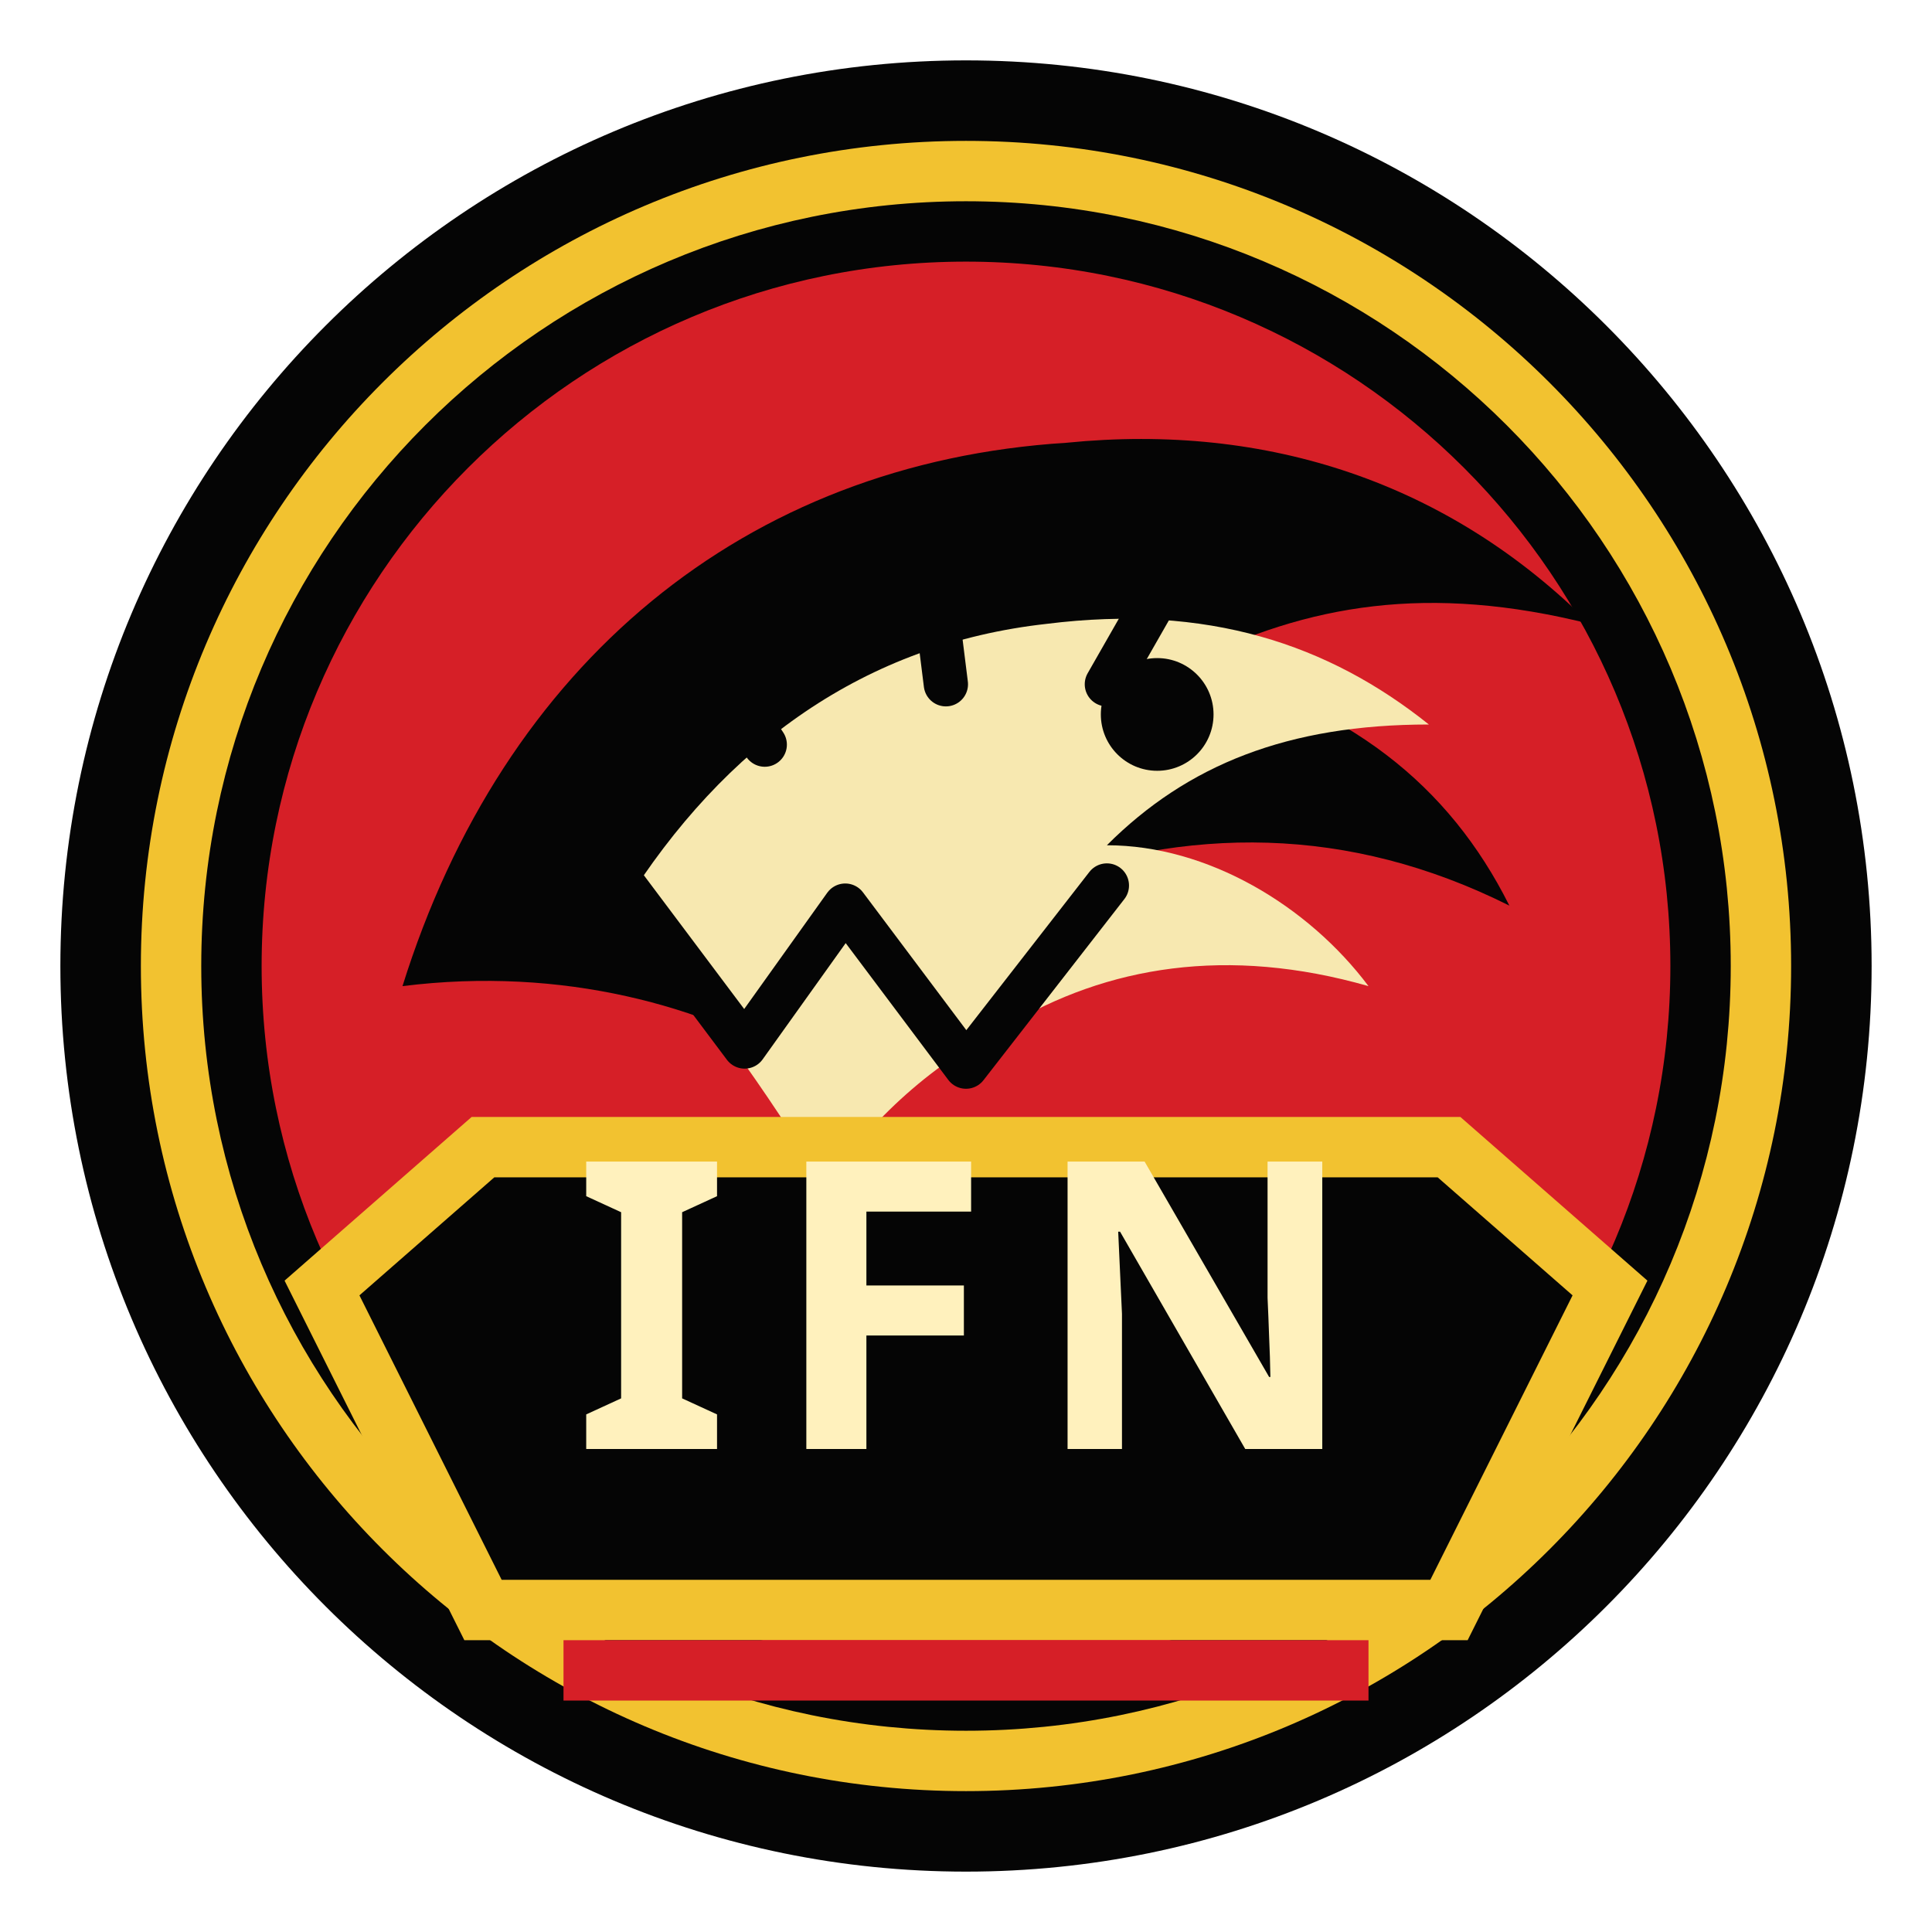
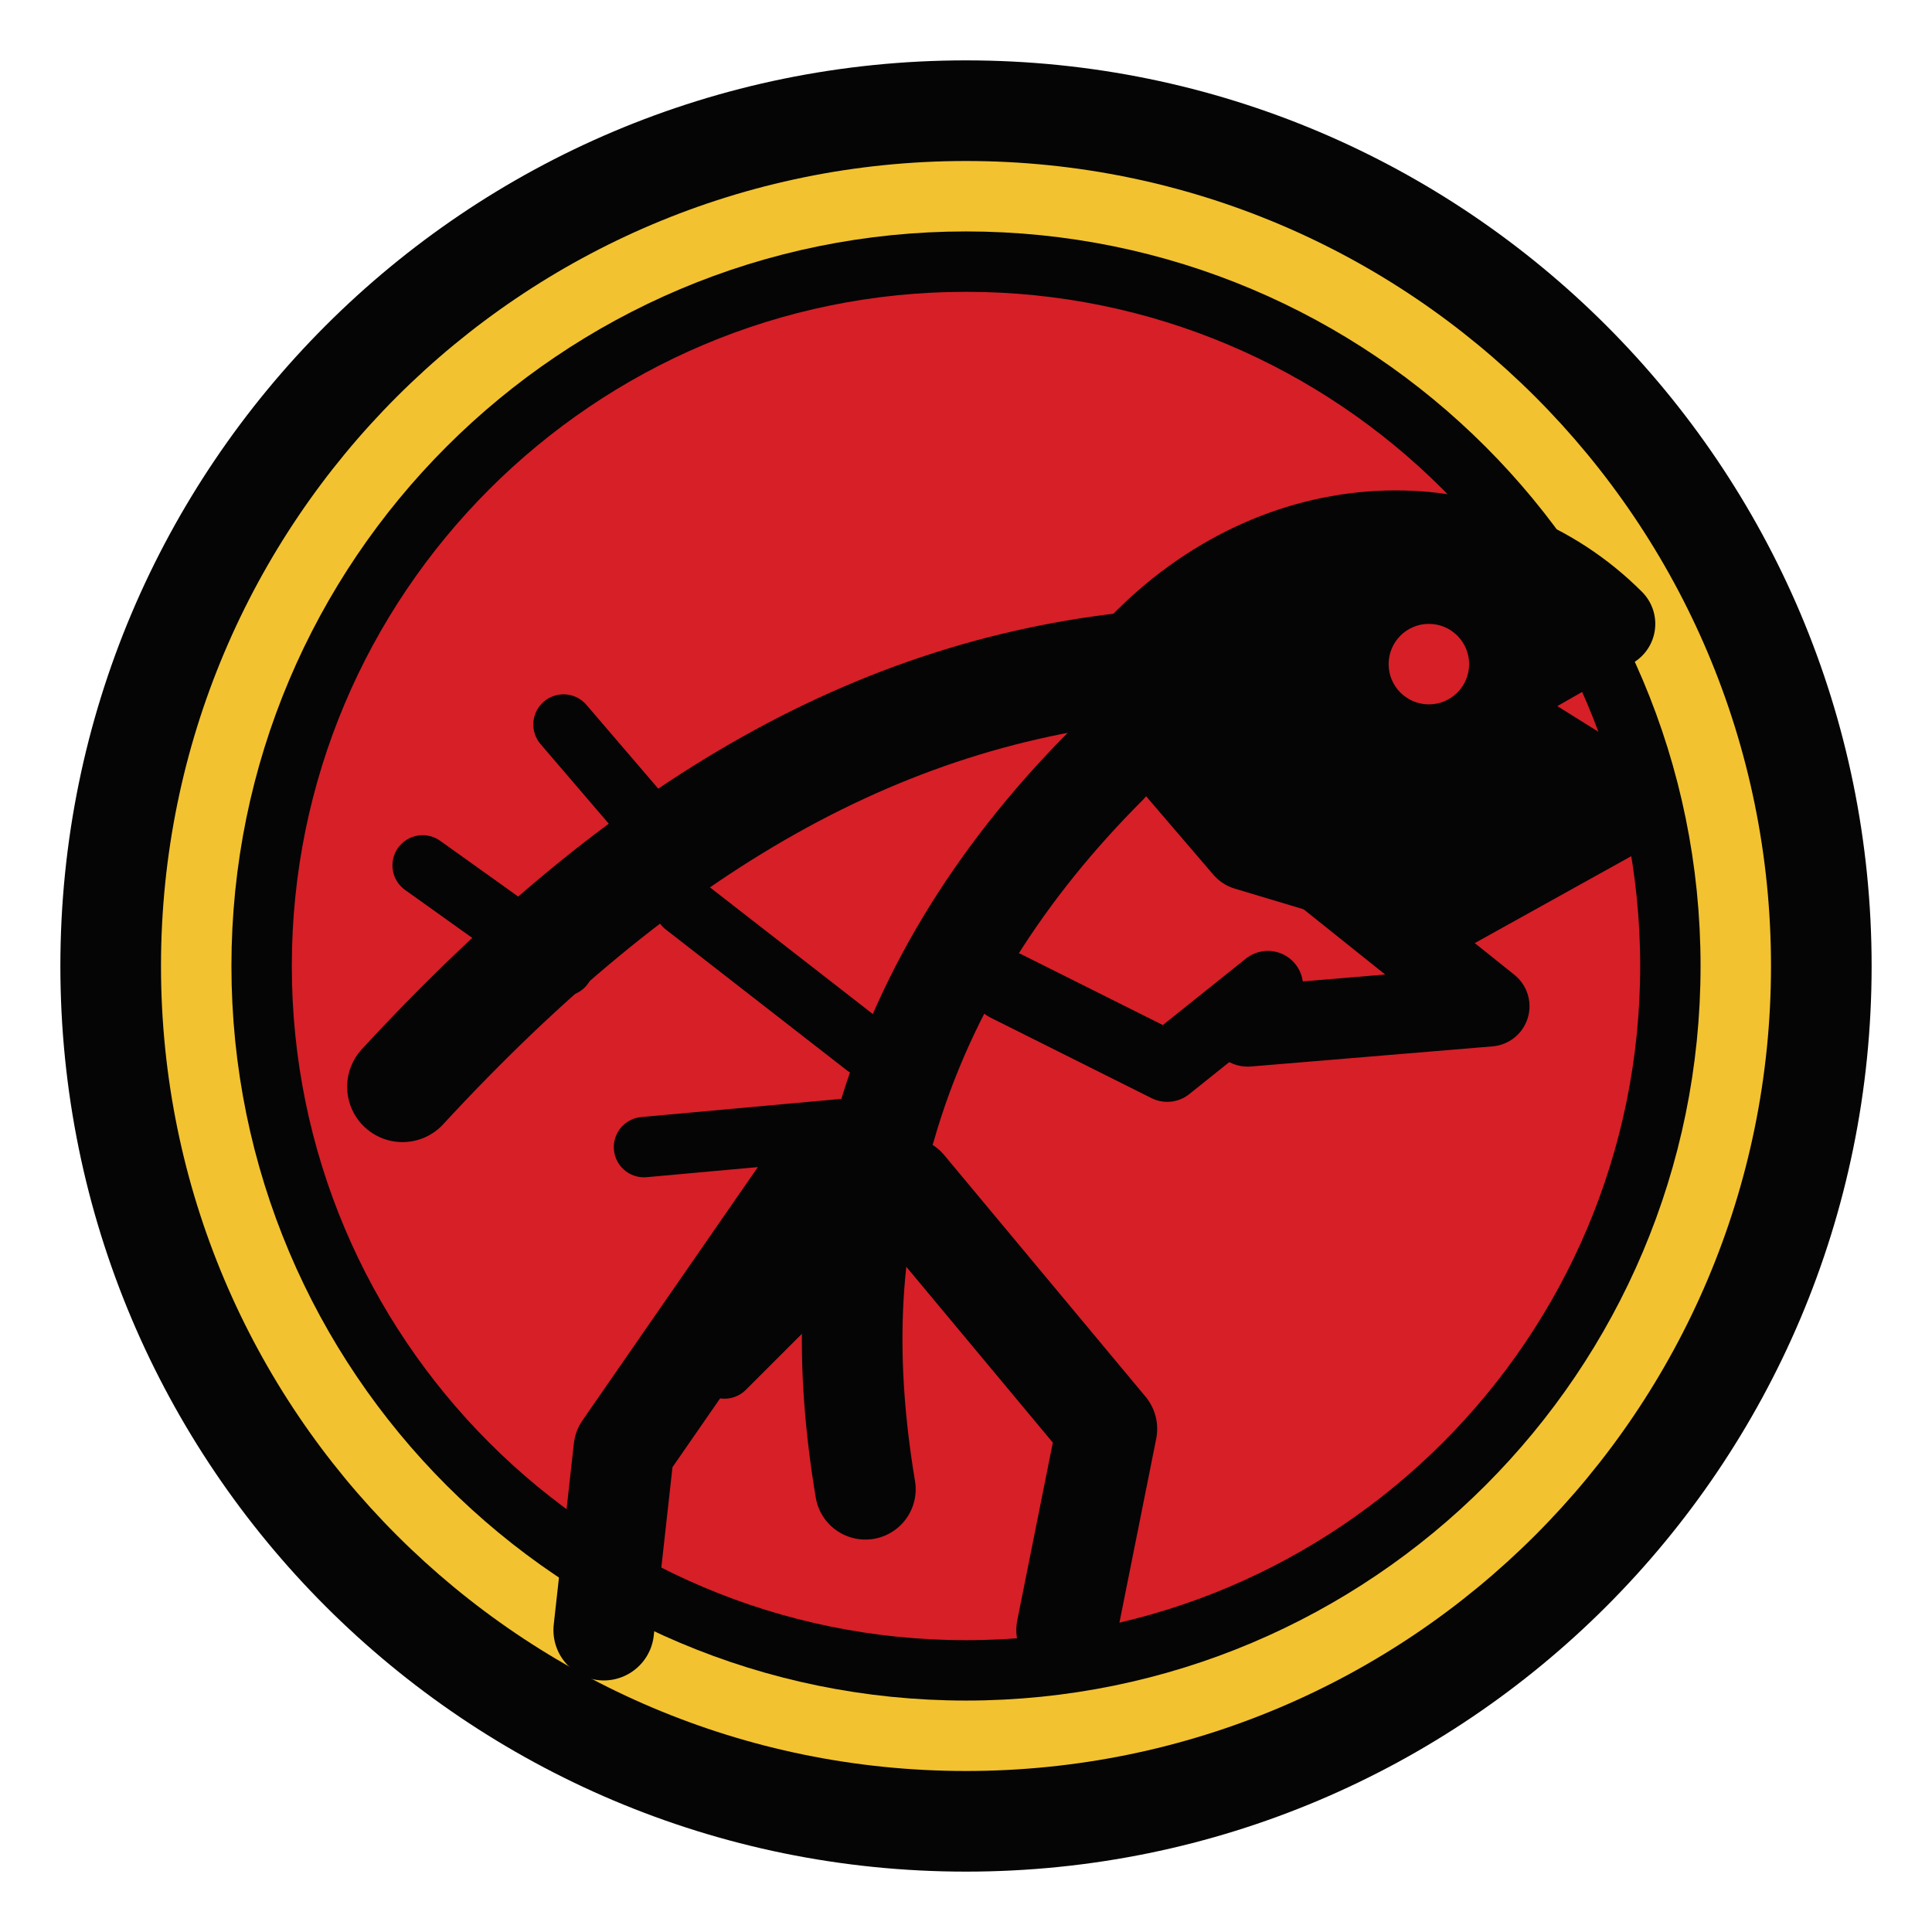
- <svg xmlns="http://www.w3.org/2000/svg" viewBox="0 0 96 96" role="img" aria-label="Identity Field Notes fossil park badge">
+ <svg xmlns="http://www.w3.org/2000/svg" viewBox="0 0 96 96" role="img" aria-label="Identity Field Notes Jurassic fossil badge">
  <circle cx="48" cy="48" r="45" fill="#050505" />
-   <circle cx="48" cy="48" r="41" fill="#f2c230" />
-   <circle cx="48" cy="48" r="36.5" fill="#d61f27" stroke="#050505" stroke-width="3" />
-   <path d="M20 49c5-16 17-26 33-27 10-1 19 2 26 9-8-2-14-1-20 2 8 2 13 6 16 12-8-4-16-4-24-1-4 2-8 5-11 9-5-3-12-5-20-4z" fill="#050505" />
-   <path d="M31 45c5-8 12-13 21-14 8-1 14 1 19 5-7 0-12 2-16 6 5 0 10 3 13 7-7-2-13-1-18 2-4 2-7 5-9 8-3-5-6-9-10-14z" fill="#f7e8b0" />
-   <circle cx="57.5" cy="35.5" r="2.8" fill="#050505" />
-   <path d="M31 44l6 8 5-7 6 8 7-9M38 37l-4-6M47 34l-1-8M55 34l4-7" fill="none" stroke="#050505" stroke-width="2.2" stroke-linecap="round" stroke-linejoin="round" />
-   <path d="M24 57h48l8 7-8 16H24L16 64z" fill="#050505" stroke="#f2c230" stroke-width="3" />
-   <text x="48" y="72" text-anchor="middle" font-family="Impact, Arial Black, sans-serif" font-size="20" font-weight="900" letter-spacing="2" fill="#fff1bd">IFN</text>
-   <path d="M28 83h40" stroke="#d61f27" stroke-width="3" />
+   <circle cx="48" cy="48" r="40" fill="#f2c230" />
+   <circle cx="48" cy="48" r="35" fill="#d61f27" stroke="#050505" stroke-width="3" />
+   <g fill="none" stroke="#050505" stroke-linecap="round" stroke-linejoin="round">
+     <path d="M20 54c12-13 24-20 38-21" stroke-width="5.5" />
+     <path d="M57 32c7-7 17-7 23-1l-7 4 8 5-9 5-10-3-6-7z" stroke-width="4.5" fill="#050505" />
+     <path d="M64 42l10 8-12 1" stroke-width="4" />
+     <path d="M55 38c-5 5-9 11-11 18-2 6-2 12-1 18" stroke-width="5" />
+     <path d="M43 52l-9-7M43 56l-11 1M44 60l-8 8" stroke-width="3" />
+     <path d="M45 59l10 12-2 10M40 59L31 72l-1 9" stroke-width="5" />
+     <path d="M50 49l8 4 5-4" stroke-width="3.5" />
+     <path d="M28 48l-7-5M34 43l-6-7" stroke-width="3" />
+   </g>
+   <circle cx="71" cy="33" r="2" fill="#d61f27" />
</svg>
